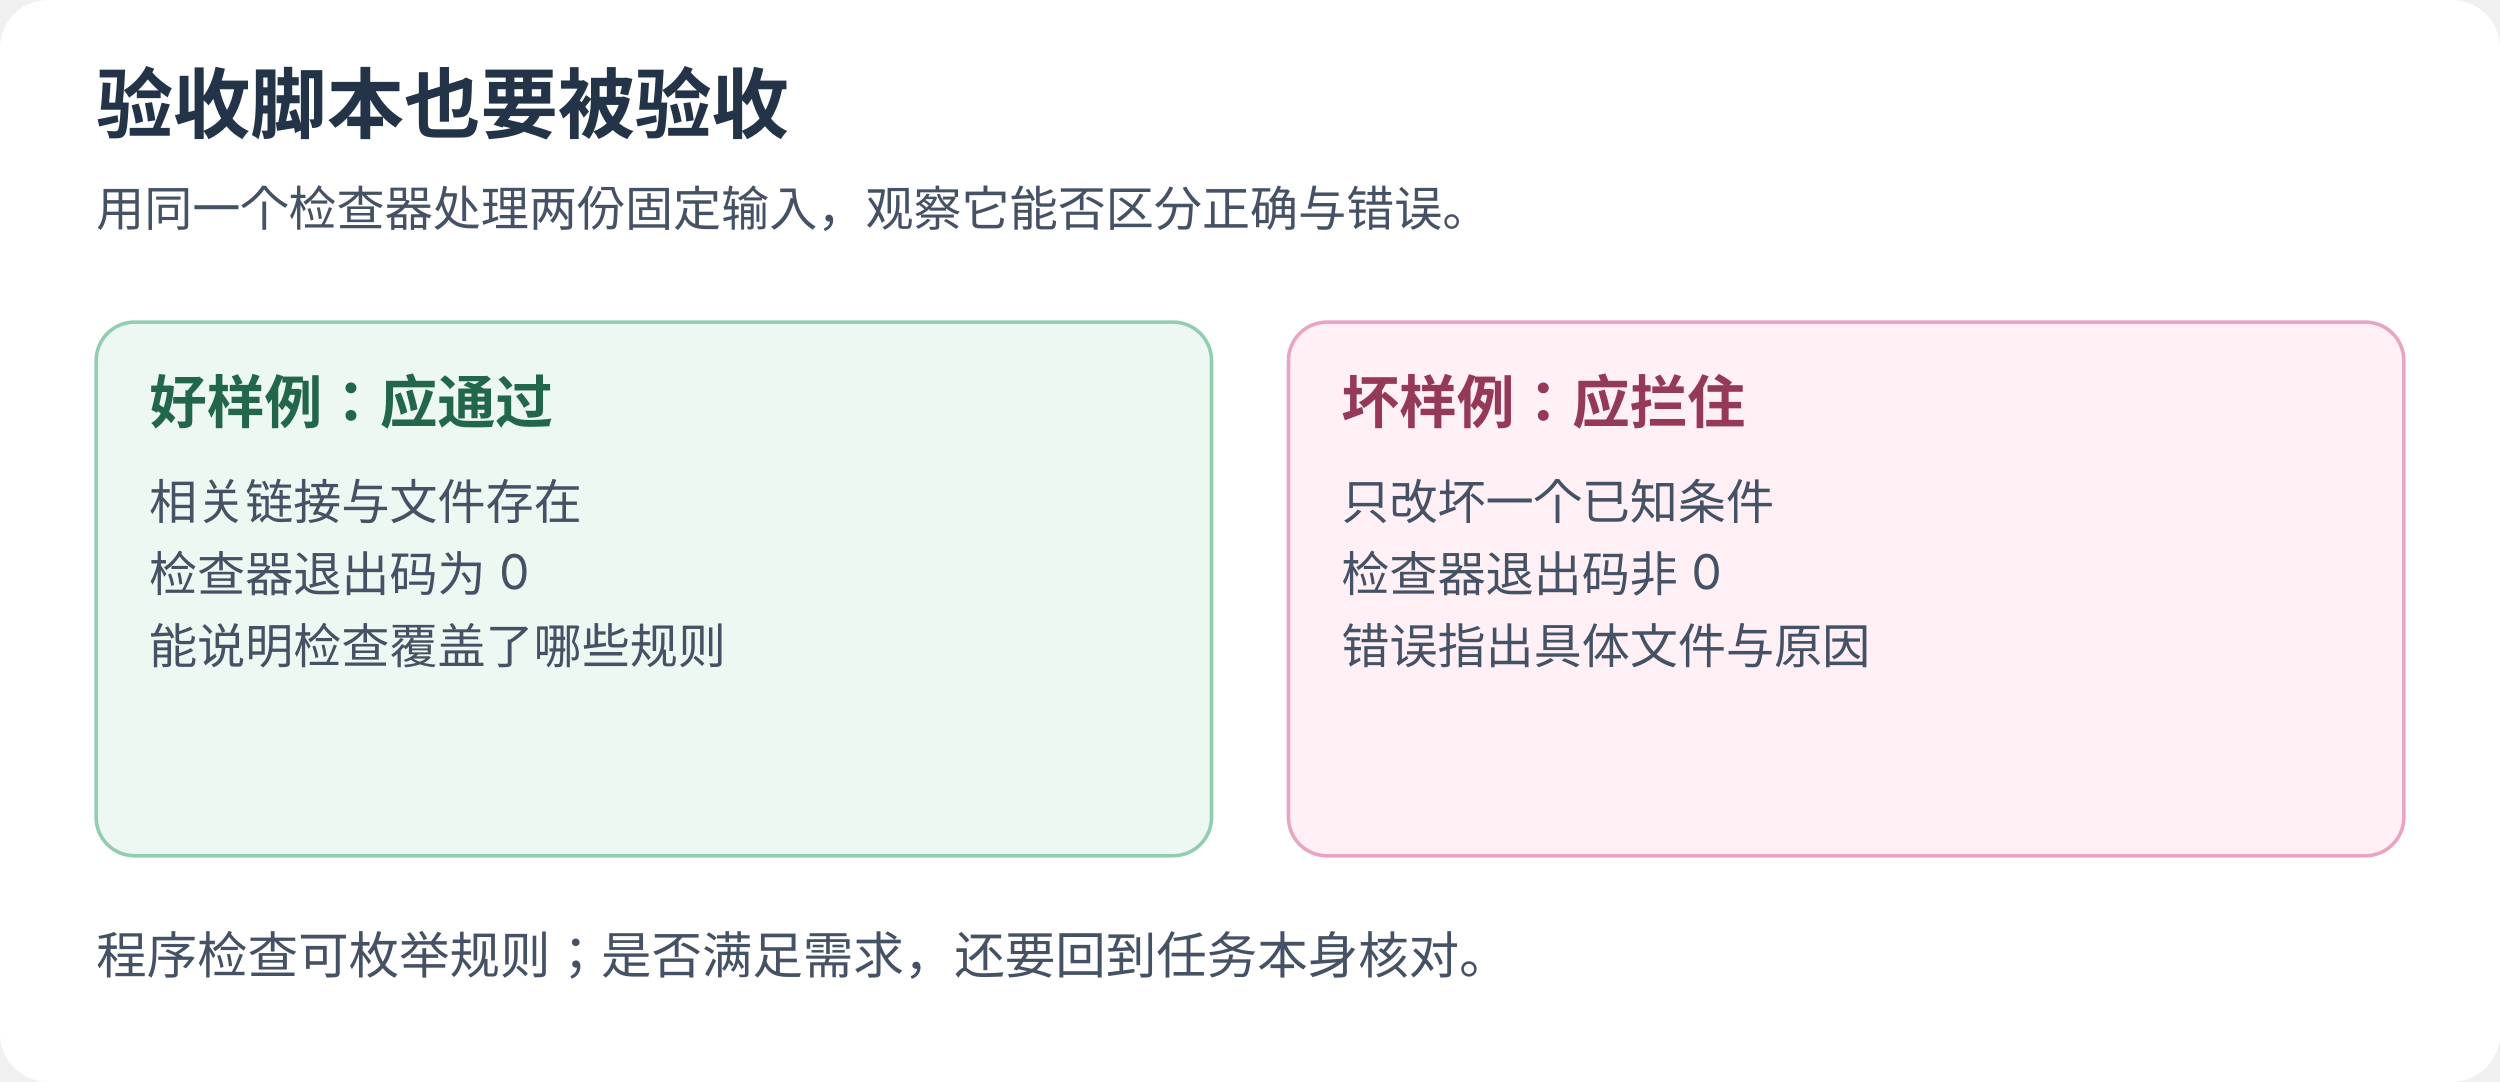
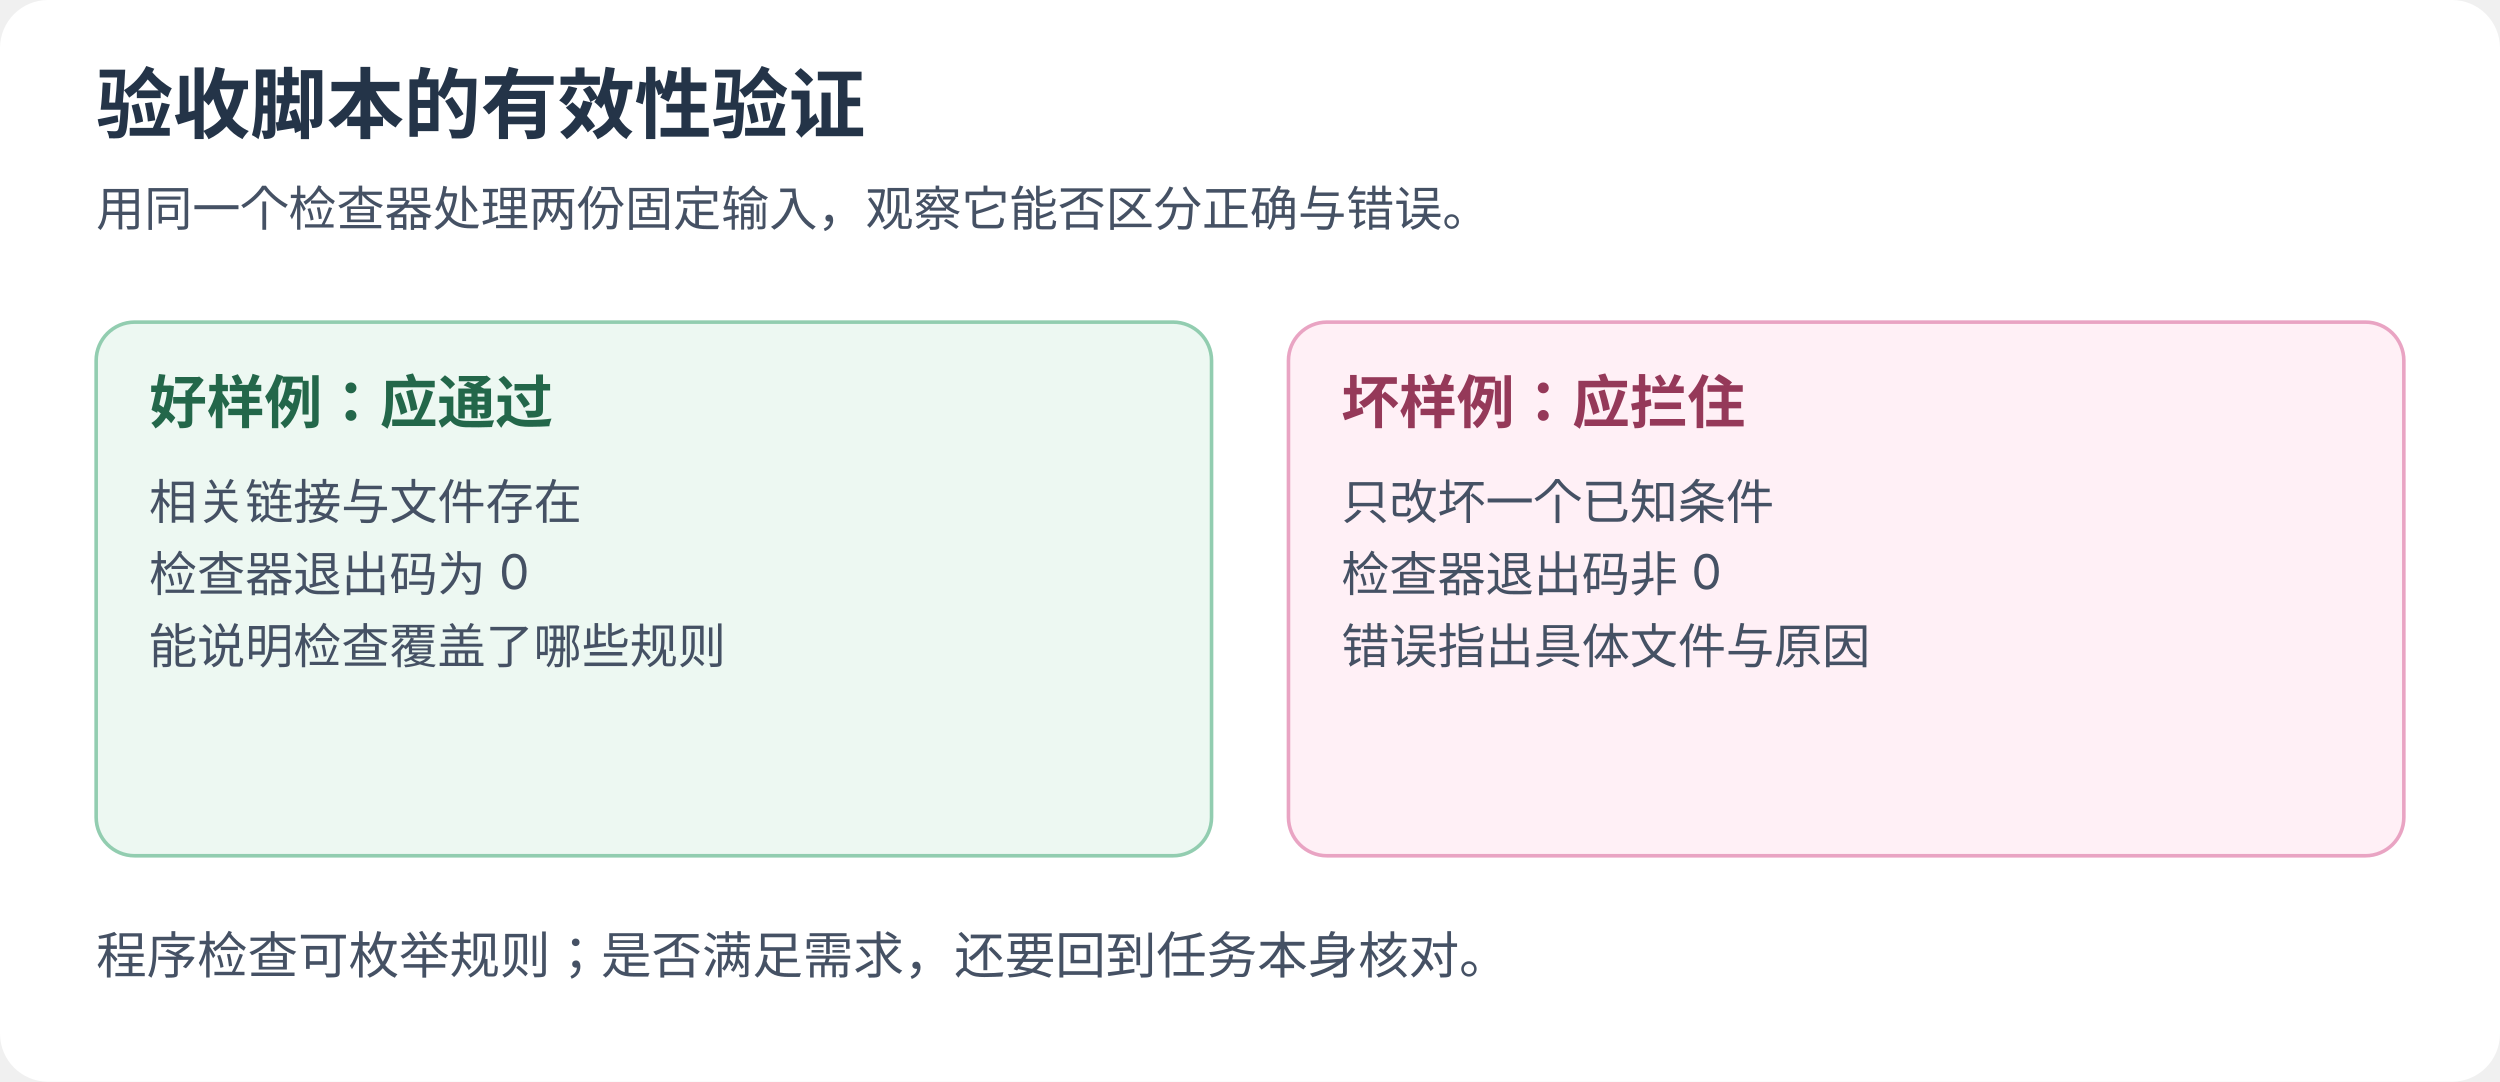
<svg xmlns="http://www.w3.org/2000/svg" viewBox="0 0 1040 450" role="img" aria-labelledby="title desc">
  <defs>
    <marker id="arrow" markerWidth="8" markerHeight="8" refX="7" refY="4" orient="auto" markerUnits="userSpaceOnUse">
      <path d="M0 0 L8 4 L0 8" fill="none" stroke="#6c8196" stroke-width="1.5" />
    </marker>
  </defs>
  <rect width="1040" height="450" rx="20" fill="#ffffff" />
  <g font-family="-apple-system,BlinkMacSystemFont,'Segoe UI','PingFang SC','Microsoft YaHei',sans-serif">
-     <text x="40" y="55" font-size="32" fill="#243448" font-weight="700">验收脚本也要被验收</text>
+     <text x="40" y="55" font-size="32" fill="#243448" font-weight="700">验收脚本的有效性验证</text>
    <text x="40" y="94" font-size="20" fill="#455164" font-weight="400">用同一个检查器处理两份固定输入，观察它能否区分正确与错误。</text>
    <rect x="40" y="134" width="464" height="222" rx="16" fill="#edf8f2" stroke="#92cdb0" stroke-width="1.5" />
    <text x="62" y="176" font-size="24" fill="#23674a" font-weight="650">好样例：应通过</text>
    <text x="62" y="216" font-size="20" fill="#455164" font-weight="400">相关链接与文件存在</text>
    <text x="62" y="246" font-size="20" fill="#455164" font-weight="400">检查器退出码为 0</text>
    <text x="62" y="276" font-size="20" fill="#455164" font-weight="400">能说明检查覆盖了哪些规则</text>
    <rect x="536" y="134" width="464" height="222" rx="16" fill="#fff0f6" stroke="#e9a4c3" stroke-width="1.5" />
    <text x="558" y="176" font-size="24" fill="#953959" font-weight="650">坏样例：应拦住</text>
    <text x="558" y="216" font-size="20" fill="#455164" font-weight="400">只改坏一个已知条件</text>
    <text x="558" y="246" font-size="20" fill="#455164" font-weight="400">检查器退出码非 0</text>
    <text x="558" y="276" font-size="20" fill="#455164" font-weight="400">错误指出具体文件与原因</text>
    <text x="40" y="405" font-size="21" fill="#455164" font-weight="400">程序检查可枚举规则；是否满足需求，还要回到任务本身核对。</text>
  </g>
</svg>
